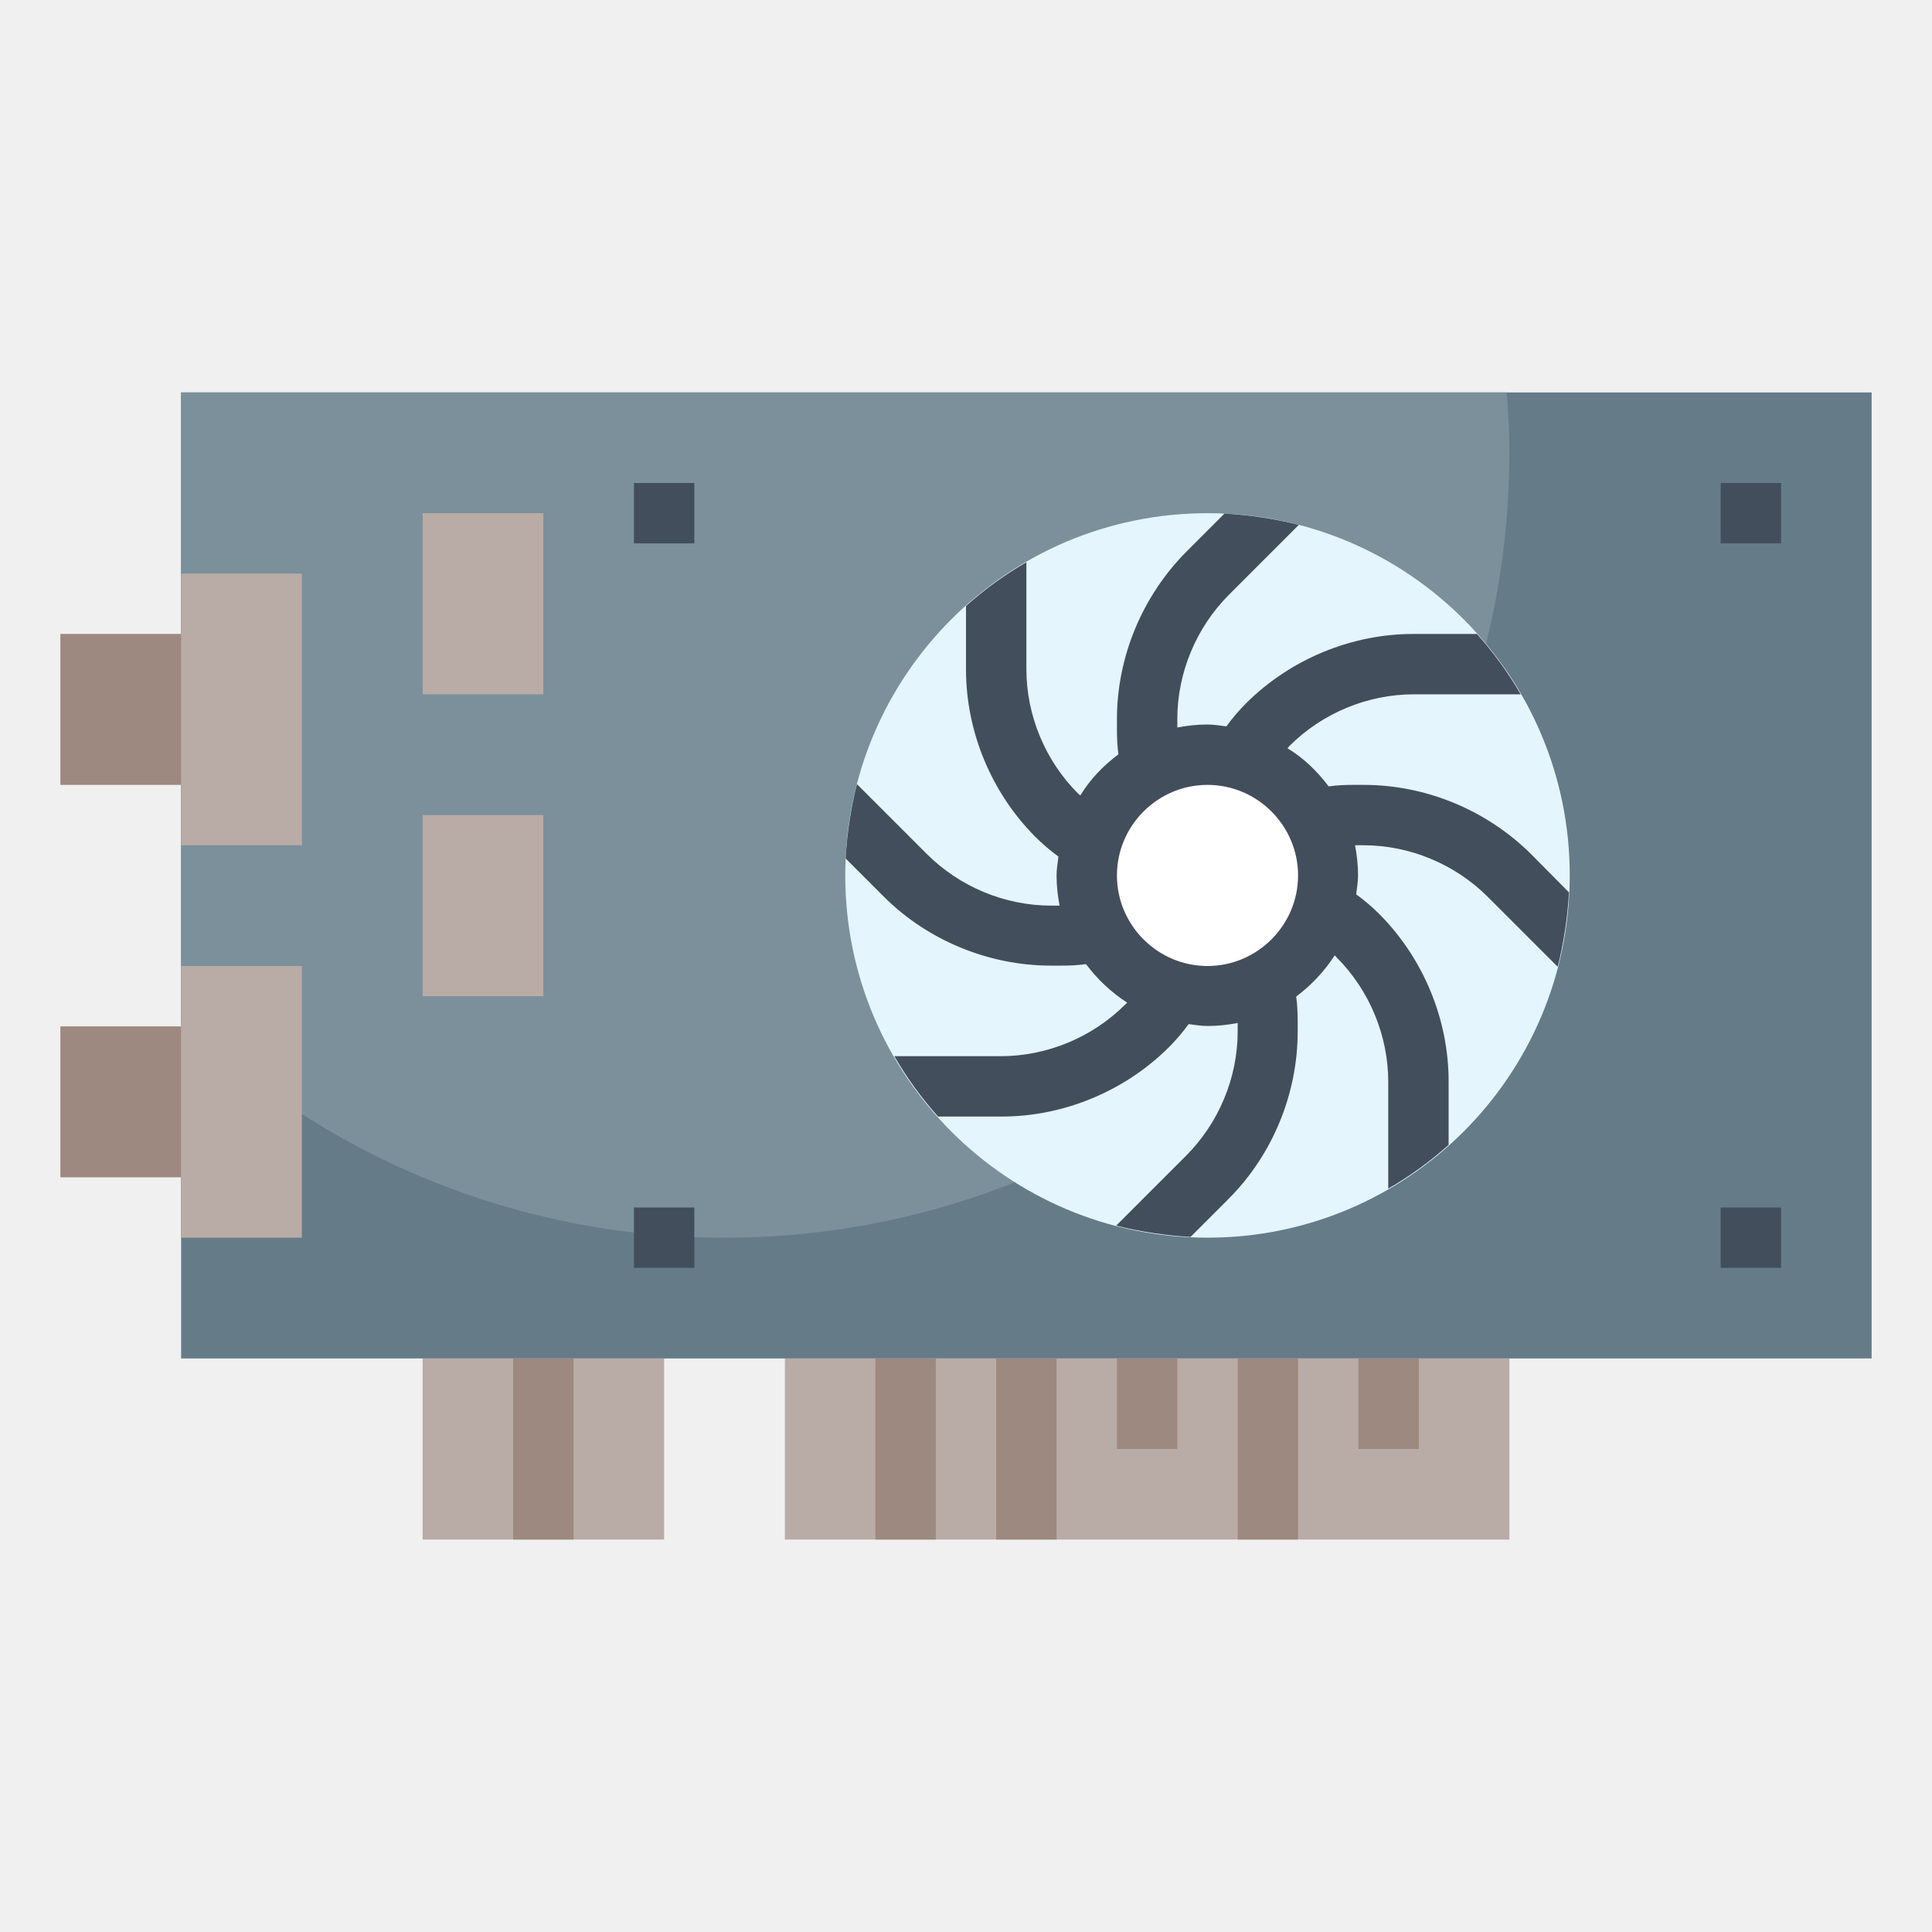
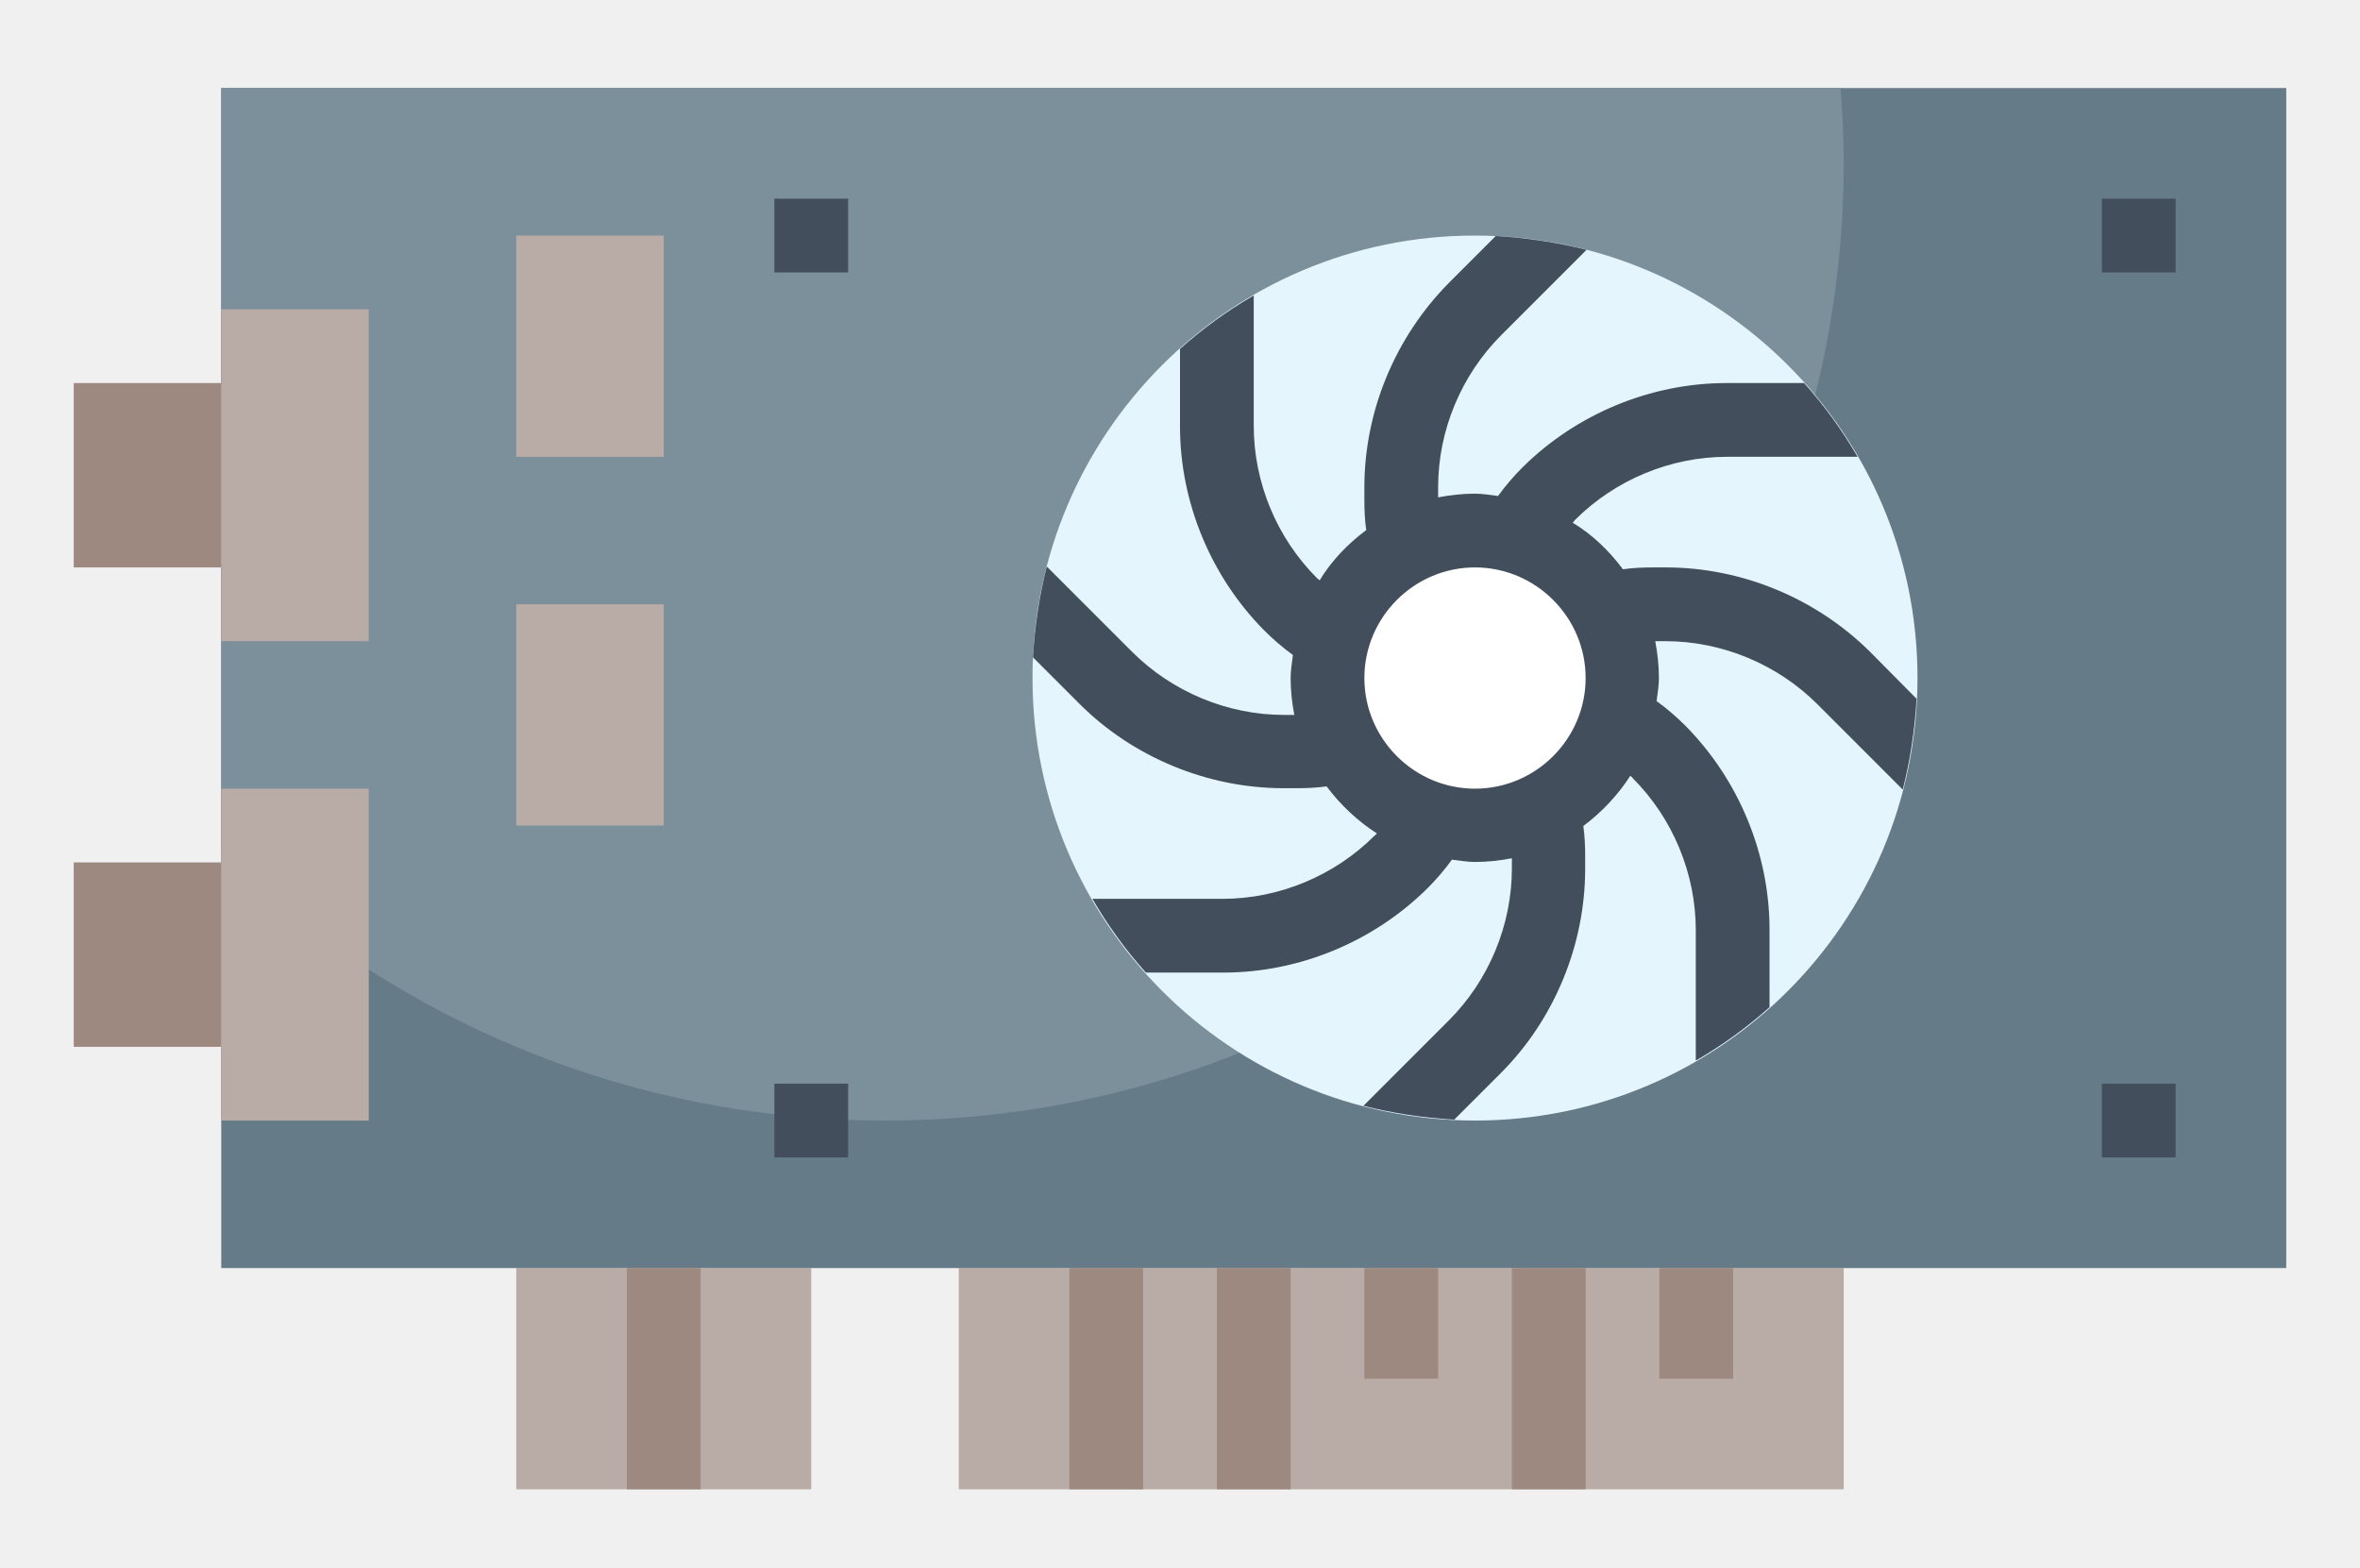
- <svg xmlns="http://www.w3.org/2000/svg" version="1.1" id="Layer_3" x="0px" y="0px" viewBox="0 0 512 512" style="enable-background:new 0 0 512 512;" xml:space="preserve">
+ <svg xmlns="http://www.w3.org/2000/svg" version="1.1" id="Layer_3" x="0px" y="0px" viewBox="0 0 512 340" style="enable-background:new 0 0 512 340;" xml:space="preserve">
  <style type="text/css">
	.st0{fill:#B9ABA5;}
	.st1{fill:#657B88;}
	.st2{fill:#7B909B;}
	.st3{fill:#E4F5FD;}
	.st4{fill:#9D8980;}
	.st5{fill:#FFFFFF;}
	.st6{fill:#434E5C;}
</style>
  <g>
-     <rect x="208" y="360" class="st0" width="192" height="48" />
-     <rect x="112" y="360" class="st0" width="64" height="48" />
-     <rect x="48" y="104" class="st1" width="448" height="256" />
-     <path class="st2" d="M48,270c37.4,35.9,88.1,58,144,58c114.9,0,208-93.1,208-208c0-5.4-0.3-10.7-0.7-16H48V270z" />
-     <circle class="st3" cx="320" cy="232" r="96" />
-     <polyline class="st4" points="48,272 16,272 16,312 48,312  " />
-     <polyline class="st4" points="48,168 16,168 16,208 48,208  " />
-     <circle class="st5" cx="320" cy="232" r="32" />
-     <polyline class="st0" points="48,328 80,328 80,256 48,256  " />
-     <polyline class="st0" points="48,224 80,224 80,152 48,152  " />
-     <rect x="112" y="136" class="st0" width="32" height="48" />
-     <rect x="112" y="216" class="st0" width="32" height="48" />
-     <rect x="232" y="360" class="st4" width="16" height="48" />
-     <rect x="264" y="360" class="st4" width="16" height="48" />
-     <rect x="296" y="360" class="st4" width="16" height="24" />
-     <rect x="328" y="360" class="st4" width="16" height="48" />
-     <rect x="360" y="360" class="st4" width="16" height="24" />
-     <rect x="136" y="360" class="st4" width="16" height="48" />
-     <path class="st6" d="M405.7,226.3C394,214.7,377.9,208,361.4,208h-2.8c-2.2,0-4.4,0.1-6.5,0.4c-3-4-6.6-7.5-10.9-10.1   c0.2-0.2,0.3-0.4,0.5-0.6c8.7-8.7,20.7-13.7,33-13.7H403c-3.3-5.7-7.2-11.1-11.6-16h-16.8c-16.5,0-32.6,6.7-44.3,18.3   c-1.9,1.9-3.7,4-5.3,6.2c-1.7-0.2-3.3-0.5-5-0.5c-2.7,0-5.4,0.3-8,0.8v-2.2c0-12.3,5-24.3,13.7-33l18.5-18.5   c-6.3-1.6-12.9-2.6-19.7-3l-10.1,10.1C302.7,158,296,174.1,296,190.6v2.8c0,2.2,0.1,4.4,0.4,6.5c-4,3-7.5,6.6-10.1,10.9   c-0.2-0.2-0.4-0.3-0.6-0.5c-8.7-8.7-13.7-20.7-13.7-33V149c-5.7,3.3-11.1,7.2-16,11.6v16.8c0,16.5,6.7,32.6,18.3,44.3   c1.9,1.9,4,3.7,6.2,5.3c-0.2,1.7-0.5,3.3-0.5,5c0,2.7,0.3,5.4,0.8,8h-2.2c-12.3,0-24.3-5-33-13.7l-18.5-18.5   c-1.6,6.3-2.6,12.9-3,19.7l10.1,10.1c11.6,11.6,27.8,18.3,44.3,18.3h2.8c2.2,0,4.4-0.1,6.5-0.4c3,4,6.7,7.5,10.9,10.2   c-0.2,0.2-0.3,0.4-0.5,0.5c-8.7,8.7-20.7,13.7-33,13.7H237c3.3,5.7,7.2,11.1,11.6,16h16.8c16.5,0,32.6-6.7,44.3-18.3   c1.9-1.9,3.7-4,5.3-6.2c1.7,0.2,3.3,0.5,5,0.5c2.7,0,5.4-0.3,8-0.8v2.2c0,12.3-5,24.3-13.7,33l-18.5,18.5c6.3,1.6,12.9,2.6,19.7,3   l10.1-10.1c11.6-11.6,18.3-27.8,18.3-44.3v-2.8c0-2.2-0.1-4.4-0.4-6.5c4-3,7.5-6.7,10.2-10.9c0.2,0.2,0.4,0.3,0.5,0.5   c8.7,8.7,13.7,20.7,13.7,33V315c5.7-3.3,11.1-7.2,16-11.6v-16.8c0-16.5-6.7-32.6-18.3-44.3c-1.9-1.9-4-3.7-6.2-5.3   c0.2-1.7,0.5-3.3,0.5-5c0-2.7-0.3-5.4-0.8-8h2.2c12.3,0,24.3,5,33,13.7l18.5,18.5c1.6-6.3,2.6-12.9,3-19.7L405.7,226.3z M320,256   c-13.2,0-24-10.8-24-24s10.8-24,24-24s24,10.8,24,24S333.2,256,320,256z" />
-     <rect x="456" y="128" class="st6" width="16" height="16" />
-     <rect x="456" y="320" class="st6" width="16" height="16" />
-     <rect x="168" y="128" class="st6" width="16" height="16" />
-     <rect x="168" y="320" class="st6" width="16" height="16" />
+     <rect x="208" y="275.1" class="st0" width="192" height="48" />
+     <rect x="112" y="275.1" class="st0" width="64" height="48" />
+     <rect x="48" y="19.1" class="st1" width="448" height="256" />
+     <path class="st2" d="M48,185.1c37.4,35.9,88.1,58,144,58c114.9,0,208-93.1,208-208c0-5.4-0.3-10.7-0.7-16H48V185.1z" />
+     <circle class="st3" cx="320" cy="147.1" r="96" />
+     <polyline class="st4" points="48,187.1 16,187.1 16,227.1 48,227.1  " />
+     <polyline class="st4" points="48,83.1 16,83.1 16,123.1 48,123.1  " />
+     <circle class="st5" cx="320" cy="147.1" r="32" />
+     <polyline class="st0" points="48,243.1 80,243.1 80,171.1 48,171.1  " />
+     <polyline class="st0" points="48,139.1 80,139.1 80,67.1 48,67.1  " />
+     <rect x="112" y="51.1" class="st0" width="32" height="48" />
+     <rect x="112" y="131.1" class="st0" width="32" height="48" />
+     <rect x="232" y="275.1" class="st4" width="16" height="48" />
+     <rect x="264" y="275.1" class="st4" width="16" height="48" />
+     <rect x="296" y="275.1" class="st4" width="16" height="24" />
+     <rect x="328" y="275.1" class="st4" width="16" height="48" />
+     <rect x="360" y="275.1" class="st4" width="16" height="24" />
+     <rect x="136" y="275.1" class="st4" width="16" height="48" />
+     <path class="st6" d="M405.7,141.4c-11.7-11.6-27.8-18.3-44.3-18.3h-2.8c-2.2,0-4.4,0.1-6.5,0.4c-3-4-6.6-7.5-10.9-10.1   c0.2-0.2,0.3-0.4,0.5-0.6c8.7-8.7,20.7-13.7,33-13.7H403c-3.3-5.7-7.2-11.1-11.6-16h-16.8c-16.5,0-32.6,6.7-44.3,18.3   c-1.9,1.9-3.7,4-5.3,6.2c-1.7-0.2-3.3-0.5-5-0.5c-2.7,0-5.4,0.3-8,0.8v-2.2c0-12.3,5-24.3,13.7-33l18.5-18.5   c-6.3-1.6-12.9-2.6-19.7-3l-10.1,10.1C302.7,73.1,296,89.2,296,105.7v2.8c0,2.2,0.1,4.4,0.4,6.5c-4,3-7.5,6.6-10.1,10.9   c-0.2-0.2-0.4-0.3-0.6-0.5c-8.7-8.7-13.7-20.7-13.7-33V64.1c-5.7,3.3-11.1,7.2-16,11.6v16.8c0,16.5,6.7,32.6,18.3,44.3   c1.9,1.9,4,3.7,6.2,5.3c-0.2,1.7-0.5,3.3-0.5,5c0,2.7,0.3,5.4,0.8,8h-2.2c-12.3,0-24.3-5-33-13.7l-18.5-18.5   c-1.6,6.3-2.6,12.9-3,19.7l10.1,10.1c11.6,11.6,27.8,18.3,44.3,18.3h2.8c2.2,0,4.4-0.1,6.5-0.4c3,4,6.7,7.5,10.9,10.2   c-0.2,0.2-0.3,0.4-0.5,0.5c-8.7,8.7-20.7,13.7-33,13.7H237c3.3,5.7,7.2,11.1,11.6,16h16.8c16.5,0,32.6-6.7,44.3-18.3   c1.9-1.9,3.7-4,5.3-6.2c1.7,0.2,3.3,0.5,5,0.5c2.7,0,5.4-0.3,8-0.8v2.2c0,12.3-5,24.3-13.7,33l-18.5,18.5c6.3,1.6,12.9,2.6,19.7,3   l10.1-10.1c11.6-11.6,18.3-27.8,18.3-44.3v-2.8c0-2.2-0.1-4.4-0.4-6.5c4-3,7.5-6.7,10.2-10.9c0.2,0.2,0.4,0.3,0.5,0.5   c8.7,8.7,13.7,20.7,13.7,33v28.3c5.7-3.3,11.1-7.2,16-11.6v-16.8c0-16.5-6.7-32.6-18.3-44.3c-1.9-1.9-4-3.7-6.2-5.3   c0.2-1.7,0.5-3.3,0.5-5c0-2.7-0.3-5.4-0.8-8h2.2c12.3,0,24.3,5,33,13.7l18.5,18.5c1.6-6.3,2.6-12.9,3-19.7L405.7,141.4z M320,171.1   c-13.2,0-24-10.8-24-24s10.8-24,24-24s24,10.8,24,24S333.2,171.1,320,171.1z" />
+     <rect x="456" y="43.1" class="st6" width="16" height="16" />
+     <rect x="456" y="235.1" class="st6" width="16" height="16" />
+     <rect x="168" y="43.1" class="st6" width="16" height="16" />
+     <rect x="168" y="235.1" class="st6" width="16" height="16" />
  </g>
</svg>
